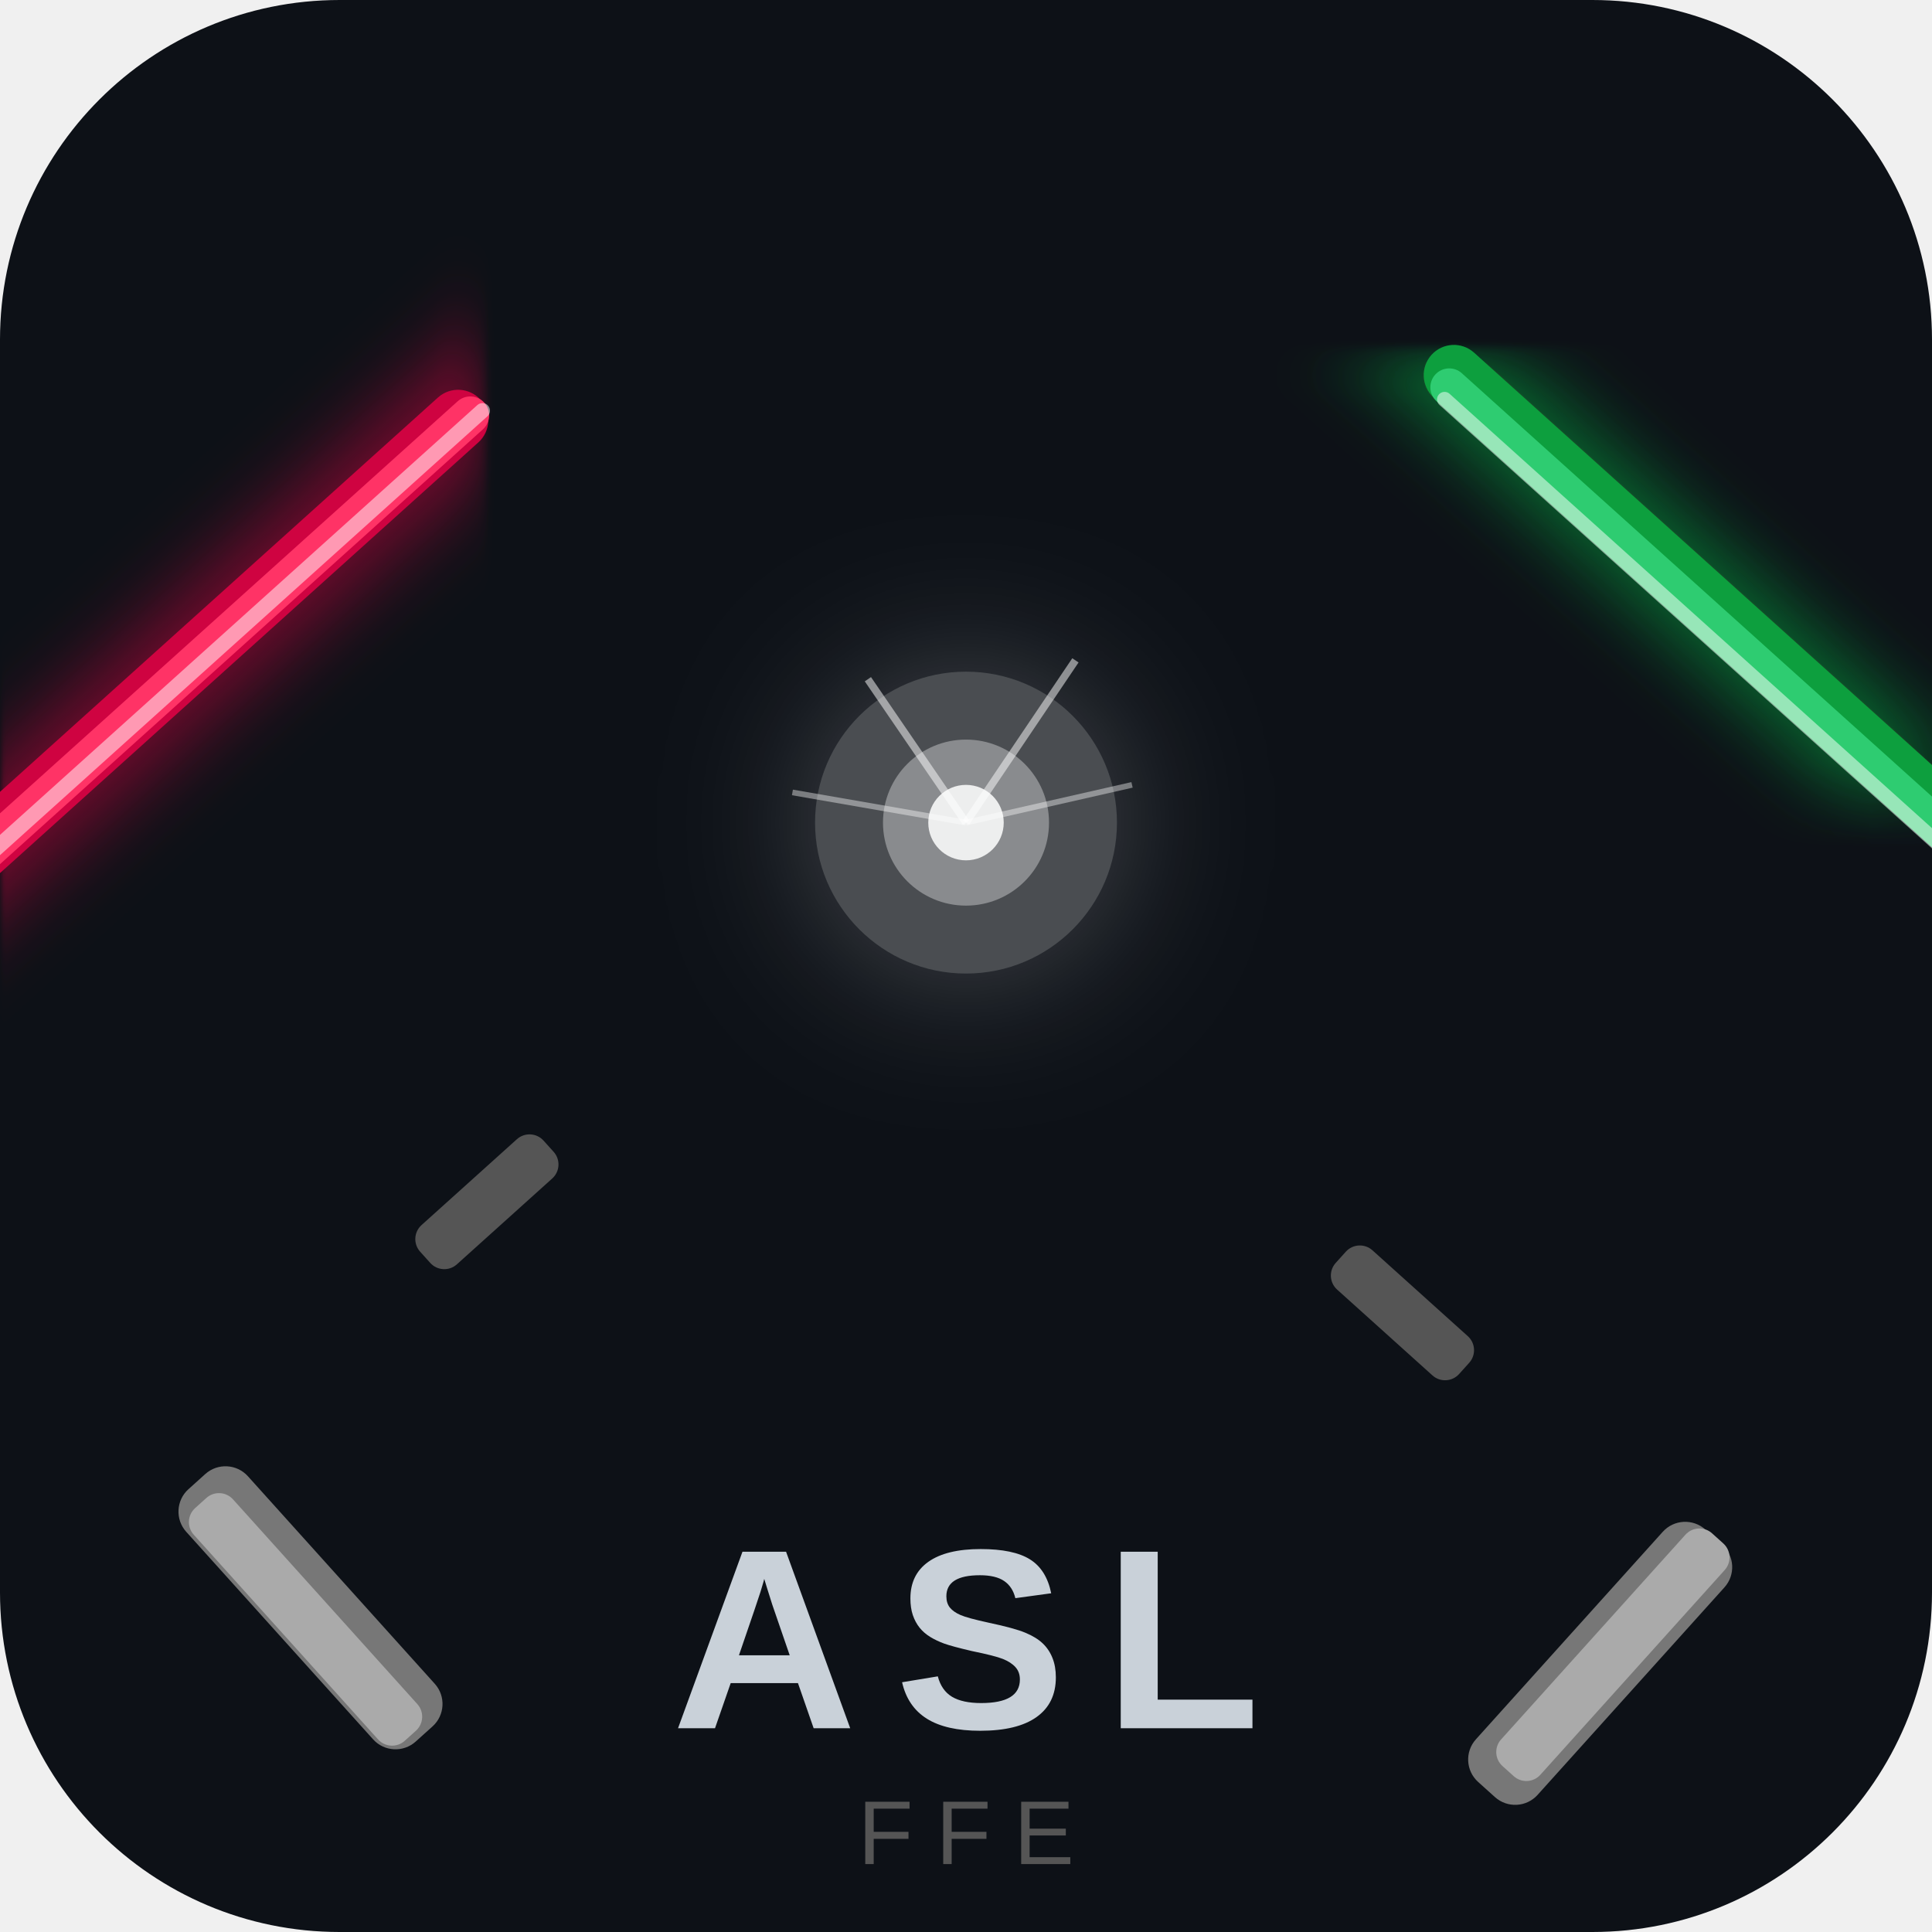
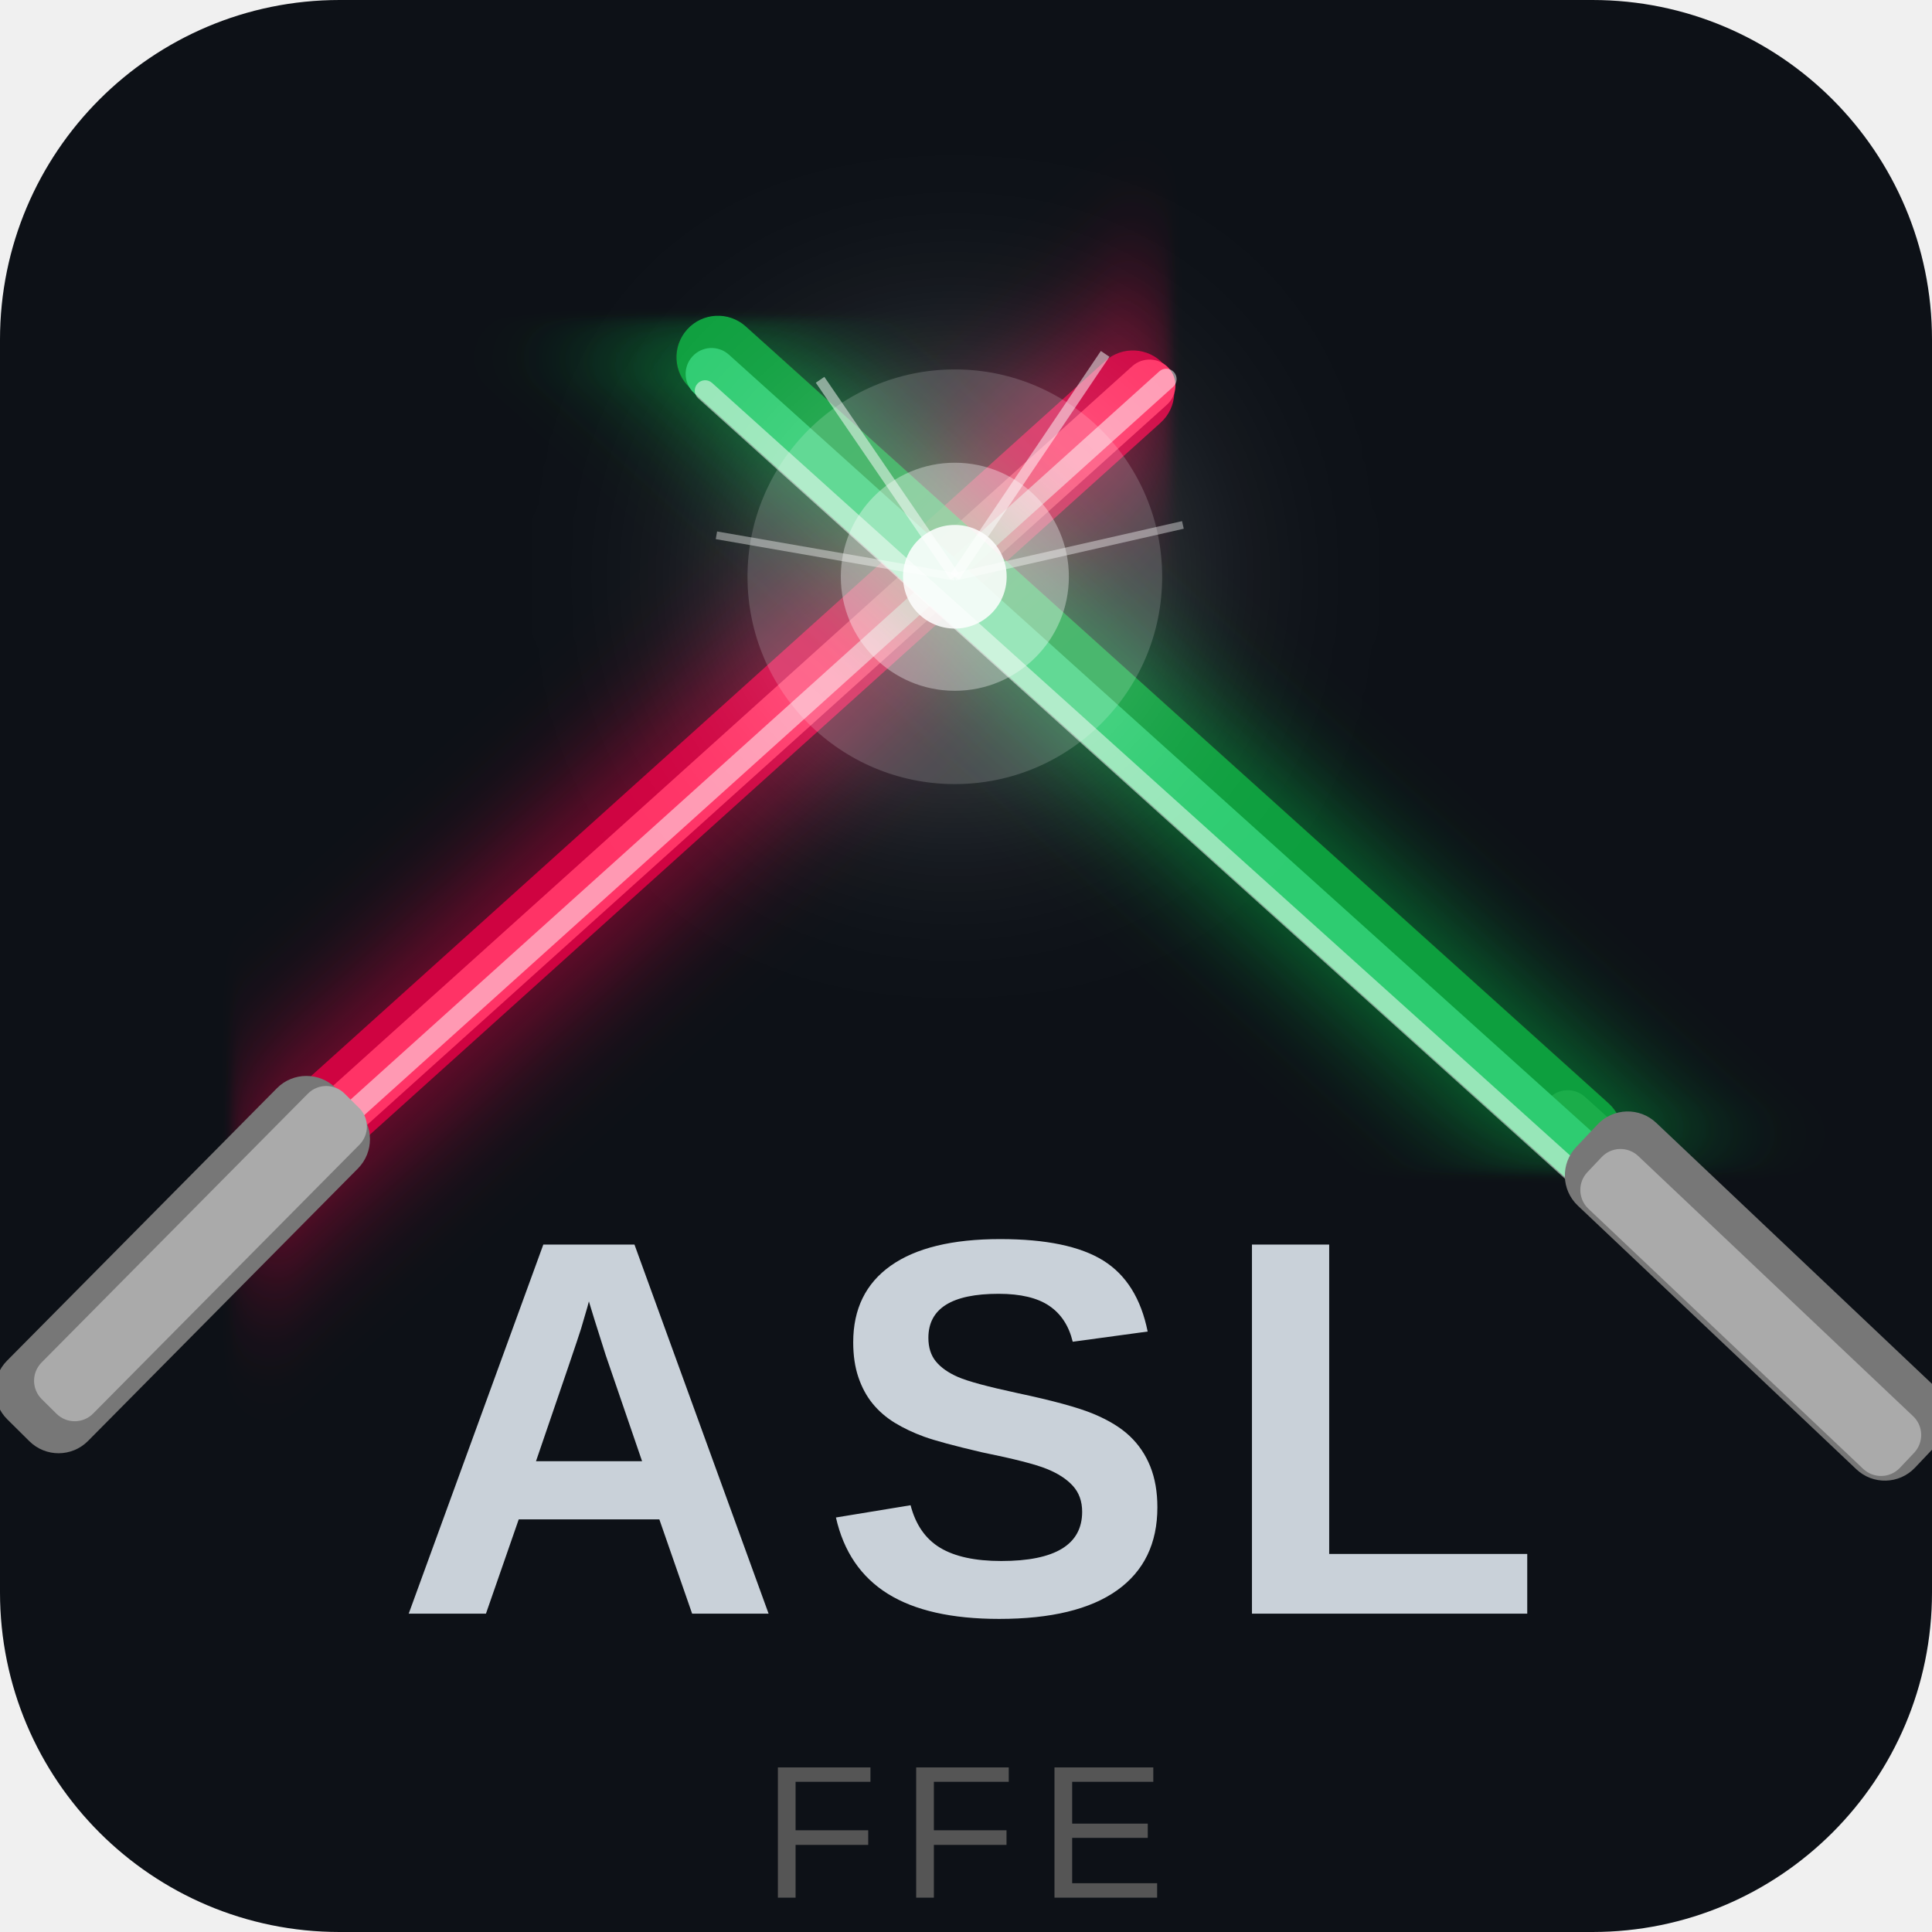
- <svg xmlns="http://www.w3.org/2000/svg" viewBox="0 0 512 512">
-   <defs>
-     <filter id="gr" x="-50%" y="-50%" width="200%" height="200%">
-       <feGaussianBlur stdDeviation="12" result="blur" />
-       <feMerge>
-         <feMergeNode in="blur" />
-         <feMergeNode in="SourceGraphic" />
+ <svg xmlns="http://www.w3.org/2000/svg" viewBox="0 0 512 512" version="1.1" id="svg24">
+   <defs id="defs6">
+     <filter id="gr" x="-1.8" y="-0.12" width="4.6" height="1.24">
+       <feGaussianBlur stdDeviation="12" result="blur" id="feGaussianBlur1" />
+       <feMerge id="feMerge2">
+         <feMergeNode in="blur" id="feMergeNode1" />
+         <feMergeNode in="SourceGraphic" id="feMergeNode2" />
      </feMerge>
    </filter>
-     <filter id="gg" x="-50%" y="-50%" width="200%" height="200%">
-       <feGaussianBlur stdDeviation="12" result="blur" />
-       <feMerge>
-         <feMergeNode in="blur" />
-         <feMergeNode in="SourceGraphic" />
+     <filter id="gg" x="-1.8" y="-0.12" width="4.6" height="1.24">
+       <feGaussianBlur stdDeviation="12" result="blur" id="feGaussianBlur2" />
+       <feMerge id="feMerge4">
+         <feMergeNode in="blur" id="feMergeNode3" />
+         <feMergeNode in="SourceGraphic" id="feMergeNode4" />
      </feMerge>
    </filter>
-     <filter id="clash-glow" x="-100%" y="-100%" width="300%" height="300%">
-       <feGaussianBlur stdDeviation="20" result="blur" />
-       <feMerge>
-         <feMergeNode in="blur" />
-         <feMergeNode in="SourceGraphic" />
+     <filter id="clash-glow" x="-0.6" y="-0.6" width="2.2" height="2.2">
+       <feGaussianBlur stdDeviation="20" result="blur" id="feGaussianBlur4" />
+       <feMerge id="feMerge6">
+         <feMergeNode in="blur" id="feMergeNode5" />
+         <feMergeNode in="SourceGraphic" id="feMergeNode6" />
      </feMerge>
    </filter>
  </defs>
-   <rect width="512" height="512" rx="90" fill="#0d1117" />
-   <rect x="44" y="400" width="22" height="90" rx="8" transform="rotate(-42,44,400)" fill="#777" />
-   <rect x="48" y="403" width="14" height="83" rx="5" transform="rotate(-42,48,403)" fill="#aaa" />
-   <rect x="108" y="328" width="44" height="14" rx="5" transform="rotate(-42,108,328)" fill="#555" />
-   <rect x="122" y="100" width="16" height="240" rx="8" transform="rotate(48,122,100)" fill="#ff004c" filter="url(#gr)" opacity="0.8" />
-   <rect x="125" y="103" width="10" height="236" rx="5" transform="rotate(48,125,103)" fill="#ff3366" />
-   <rect x="128" y="106" width="4" height="230" rx="2" transform="rotate(48,128,106)" fill="white" opacity="0.5" />
-   <rect x="446" y="400" width="22" height="90" rx="8" transform="rotate(42,446,400)" fill="#777" />
-   <rect x="450" y="403" width="14" height="83" rx="5" transform="rotate(42,450,403)" fill="#aaa" />
-   <rect x="360" y="328" width="44" height="14" rx="5" transform="rotate(42,360,328)" fill="#555" />
-   <rect x="374" y="100" width="16" height="240" rx="8" transform="rotate(-48,374,100)" fill="#0cc346" filter="url(#gg)" opacity="0.8" />
-   <rect x="377" y="103" width="10" height="236" rx="5" transform="rotate(-48,377,103)" fill="#2ecc71" />
-   <rect x="380" y="106" width="4" height="230" rx="2" transform="rotate(-48,380,106)" fill="white" opacity="0.5" />
-   <circle cx="256" cy="218" r="40" fill="white" filter="url(#clash-glow)" opacity="0.25" />
-   <circle cx="256" cy="218" r="22" fill="white" opacity="0.35" />
-   <circle cx="256" cy="218" r="10" fill="white" opacity="0.85" />
-   <line x1="256" y1="218" x2="230" y2="180" stroke="white" stroke-width="2" opacity="0.5" />
-   <line x1="256" y1="218" x2="285" y2="175" stroke="white" stroke-width="2" opacity="0.5" />
-   <line x1="256" y1="218" x2="210" y2="210" stroke="white" stroke-width="1.5" opacity="0.4" />
-   <line x1="256" y1="218" x2="300" y2="208" stroke="white" stroke-width="1.5" opacity="0.4" />
-   <text x="256" y="458" text-anchor="middle" font-family="'Segoe UI',Arial,sans-serif" font-size="68" font-weight="900" letter-spacing="10" fill="#c9d1d9">ASL</text>
-   <text x="256" y="494" text-anchor="middle" font-family="'Segoe UI',Arial,sans-serif" font-size="24" font-weight="300" letter-spacing="6" fill="#555">FFE</text>
+   <rect width="512" height="512" rx="90" fill="#0d1117" id="rect6" />
+   <g id="g3" transform="matrix(1.373596,0,0,1.373596,-98.59856,-146.5973)">
+     <rect x="-161.604" y="322.864" width="44" height="14" rx="5" transform="rotate(-42)" fill="#555555" id="rect9" />
+     <rect x="122" y="100" width="16" height="240" rx="8" transform="rotate(48,126.689,325.2355)" fill="#ff004c" filter="url(#gr)" opacity="0.8" id="rect10" />
+     <rect x="326.016" y="-101.981" width="10" height="236" rx="5" transform="rotate(48)" fill="#ff3366" id="rect11" />
+     <rect x="330.253" y="-102.203" width="4" height="230" rx="2" transform="rotate(48)" fill="#ffffff" opacity="0.5" id="rect12" />
+     <rect x="488.613" y="-16.068" width="44" height="14" rx="5" transform="rotate(42)" fill="#555555" id="rect15" />
+     <rect x="374" y="100" width="16" height="240" rx="8" transform="rotate(-48,372.1163,334.6448)" fill="#0cc346" filter="url(#gg)" opacity="0.8" id="rect16" />
+     <rect x="1.967" y="270.049" width="10" height="236" rx="5" transform="rotate(-48)" fill="#2ecc71" id="rect17" />
+     <rect x="1.745" y="274.286" width="4" height="230" rx="2" transform="rotate(-48)" fill="#ffffff" opacity="0.5" id="rect18" />
+     <circle cx="256" cy="218" r="40" fill="#ffffff" filter="url(#clash-glow)" opacity="0.25" id="circle18" />
+     <circle cx="256" cy="218" r="22" fill="#ffffff" opacity="0.35" id="circle19" />
+     <circle cx="256" cy="218" r="10" fill="#ffffff" opacity="0.85" id="circle20" />
+     <g id="g2" transform="rotate(2.728254,144.2344,315.1897)">
+       <rect x="305.621" y="144.163" width="22" height="90" rx="8" transform="rotate(42)" fill="#777777" id="rect13" />
+       <rect x="310.601" y="143.716" width="14" height="83" rx="5" transform="rotate(42)" fill="#aaaaaa" id="rect14" />
+     </g>
+     <g id="g1" transform="rotate(-4.573221,354.2178,304.7003)">
+       <rect x="49.307" y="495.217" width="22" height="90" rx="8" transform="rotate(-42)" fill="#777777" id="rect7" />
+       <rect x="50.272" y="500.123" width="14" height="83" rx="5" transform="rotate(-42)" fill="#aaaaaa" id="rect8" />
+     </g>
+     <line x1="256" y1="218" x2="230" y2="180" stroke="#ffffff" stroke-width="2" opacity="0.5" id="line20" />
+     <line x1="256" y1="218" x2="285" y2="175" stroke="#ffffff" stroke-width="2" opacity="0.5" id="line21" />
+     <line x1="256" y1="218" x2="210" y2="210" stroke="#ffffff" stroke-width="1.5" opacity="0.4" id="line22" />
+     <line x1="256" y1="218" x2="300" y2="208" stroke="#ffffff" stroke-width="1.5" opacity="0.4" id="line23" />
+   </g>
+   <text x="256.937" y="427.636" text-anchor="middle" font-family="'Segoe UI', Arial, sans-serif" font-size="142.172px" font-weight="900" letter-spacing="10" fill="#c9d1d9" id="text23" style="stroke-width:2.091">ASL</text>
+   <text x="255.424" y="502.903" text-anchor="middle" font-family="'Segoe UI', Arial, sans-serif" font-size="50.178px" font-weight="300" letter-spacing="6" fill="#555555" id="text24" style="stroke-width:2.091">FFE</text>
</svg>
